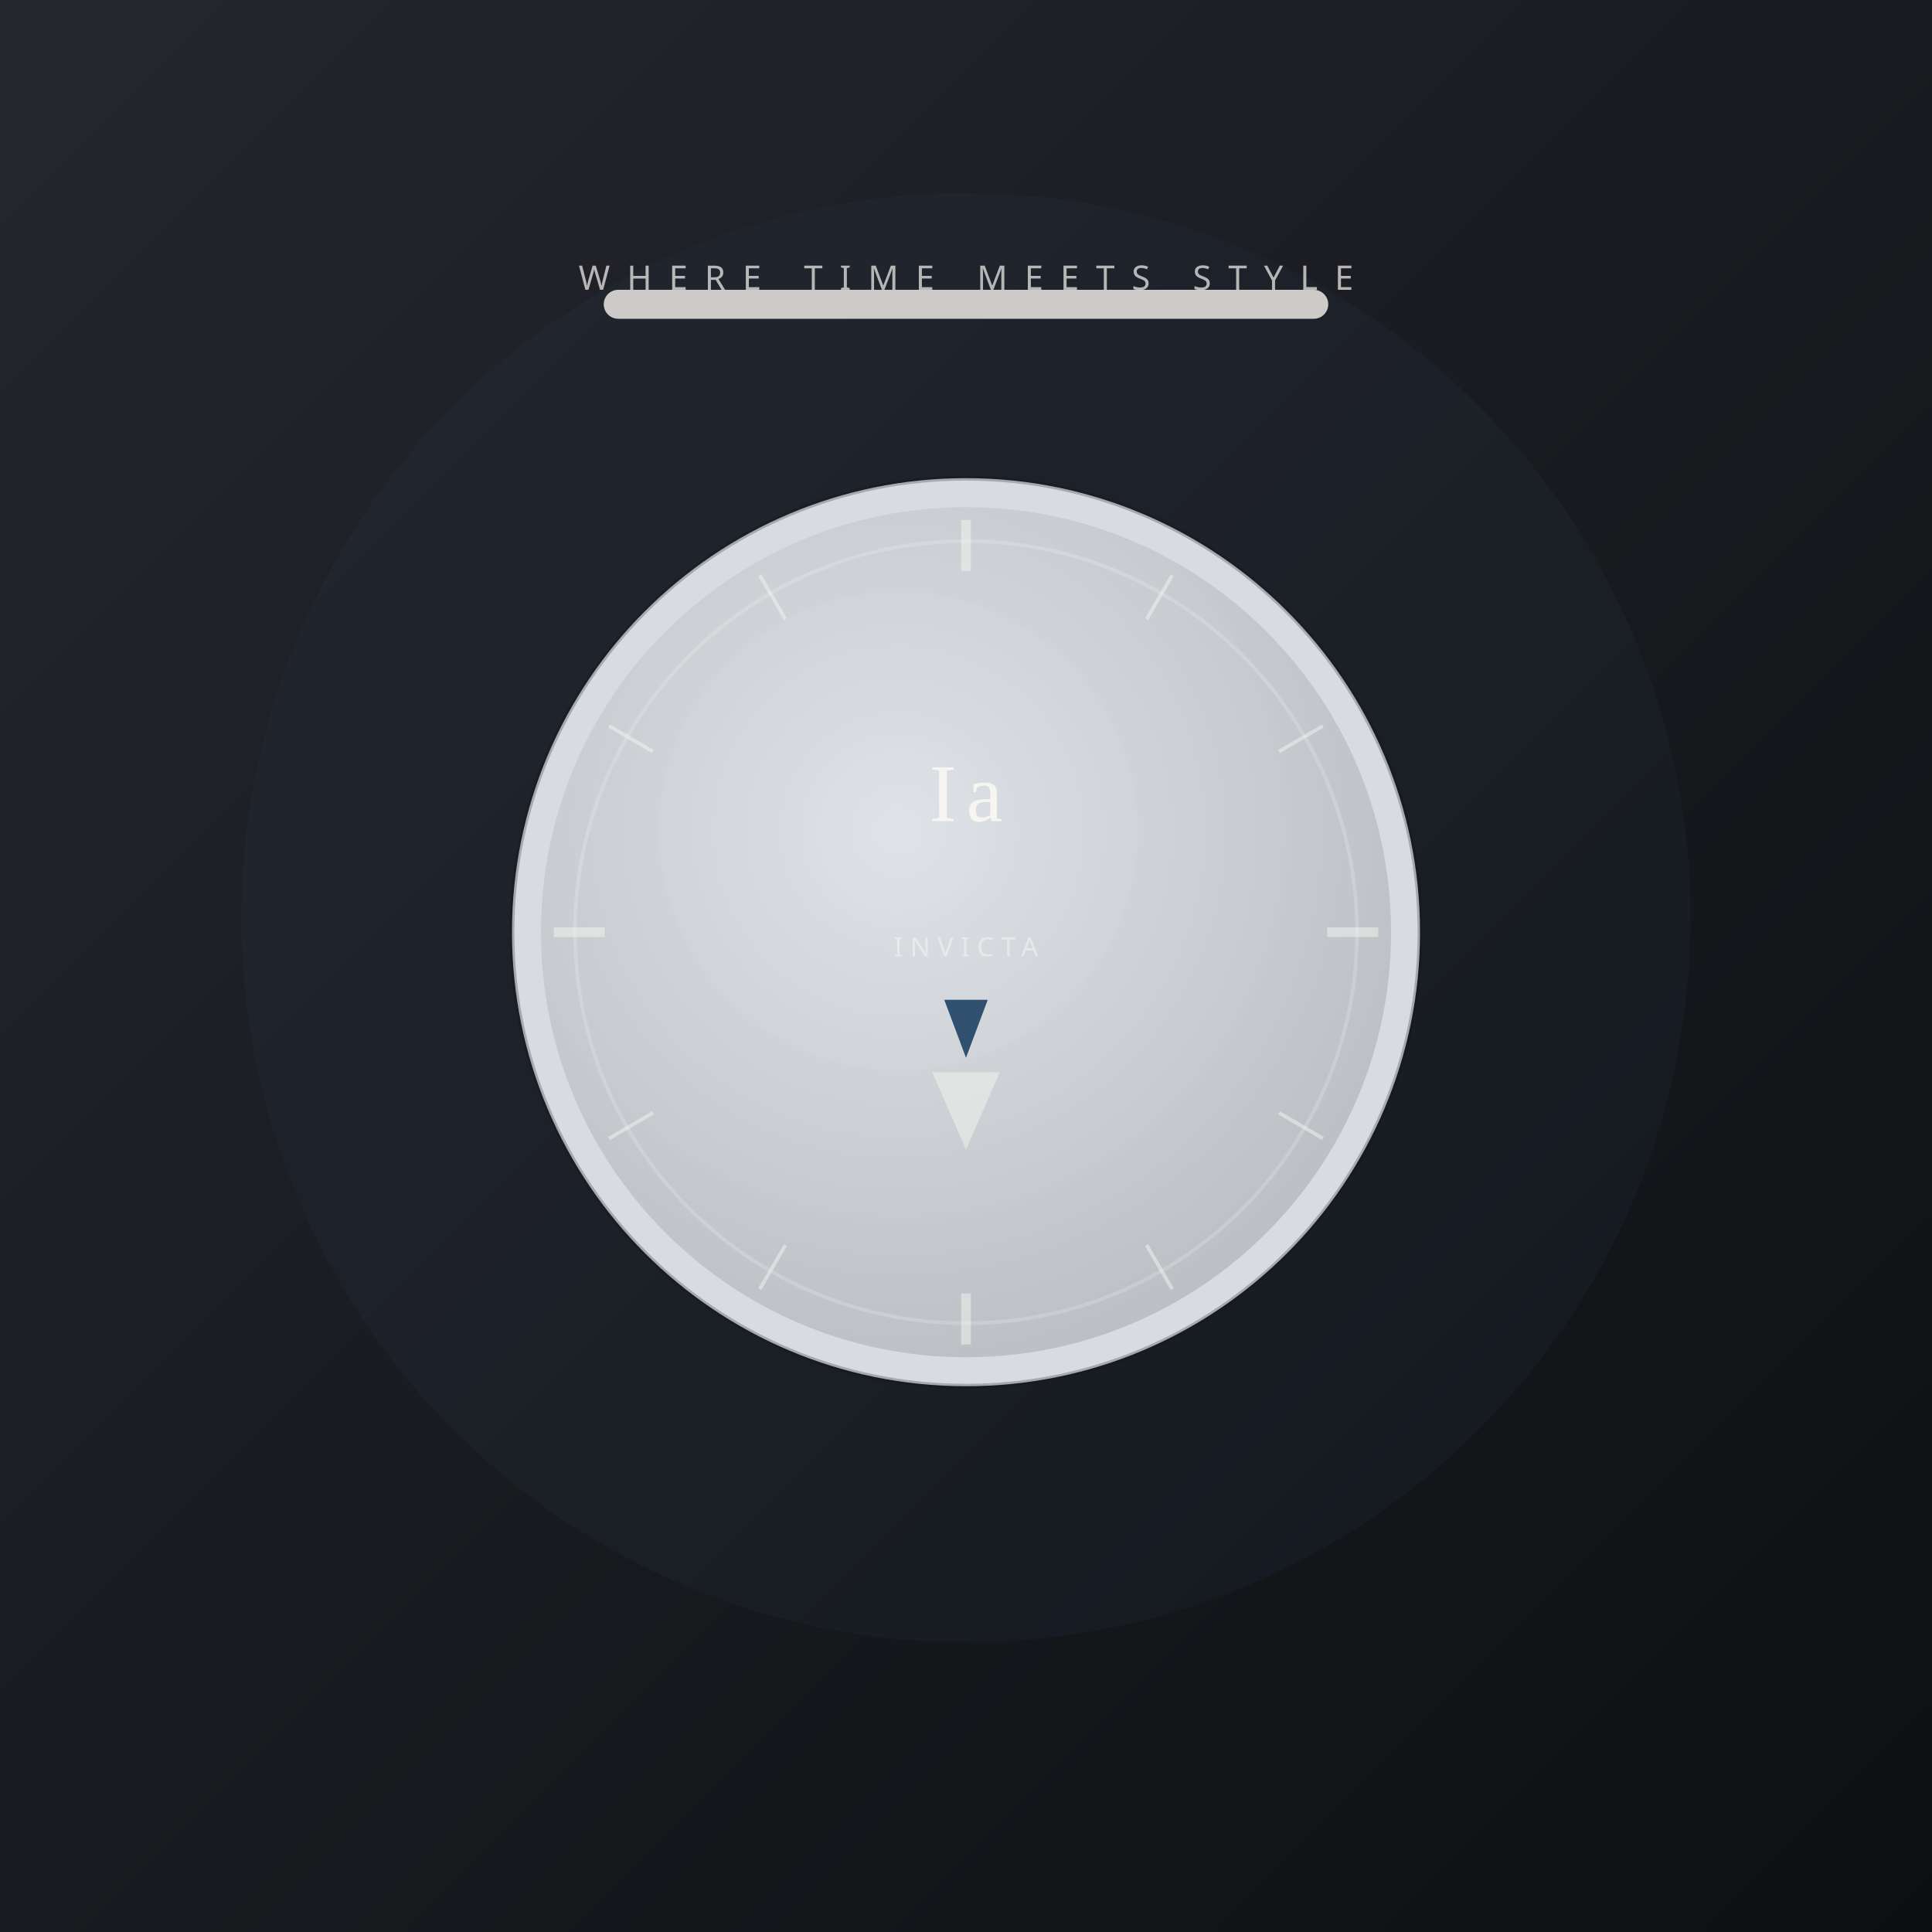
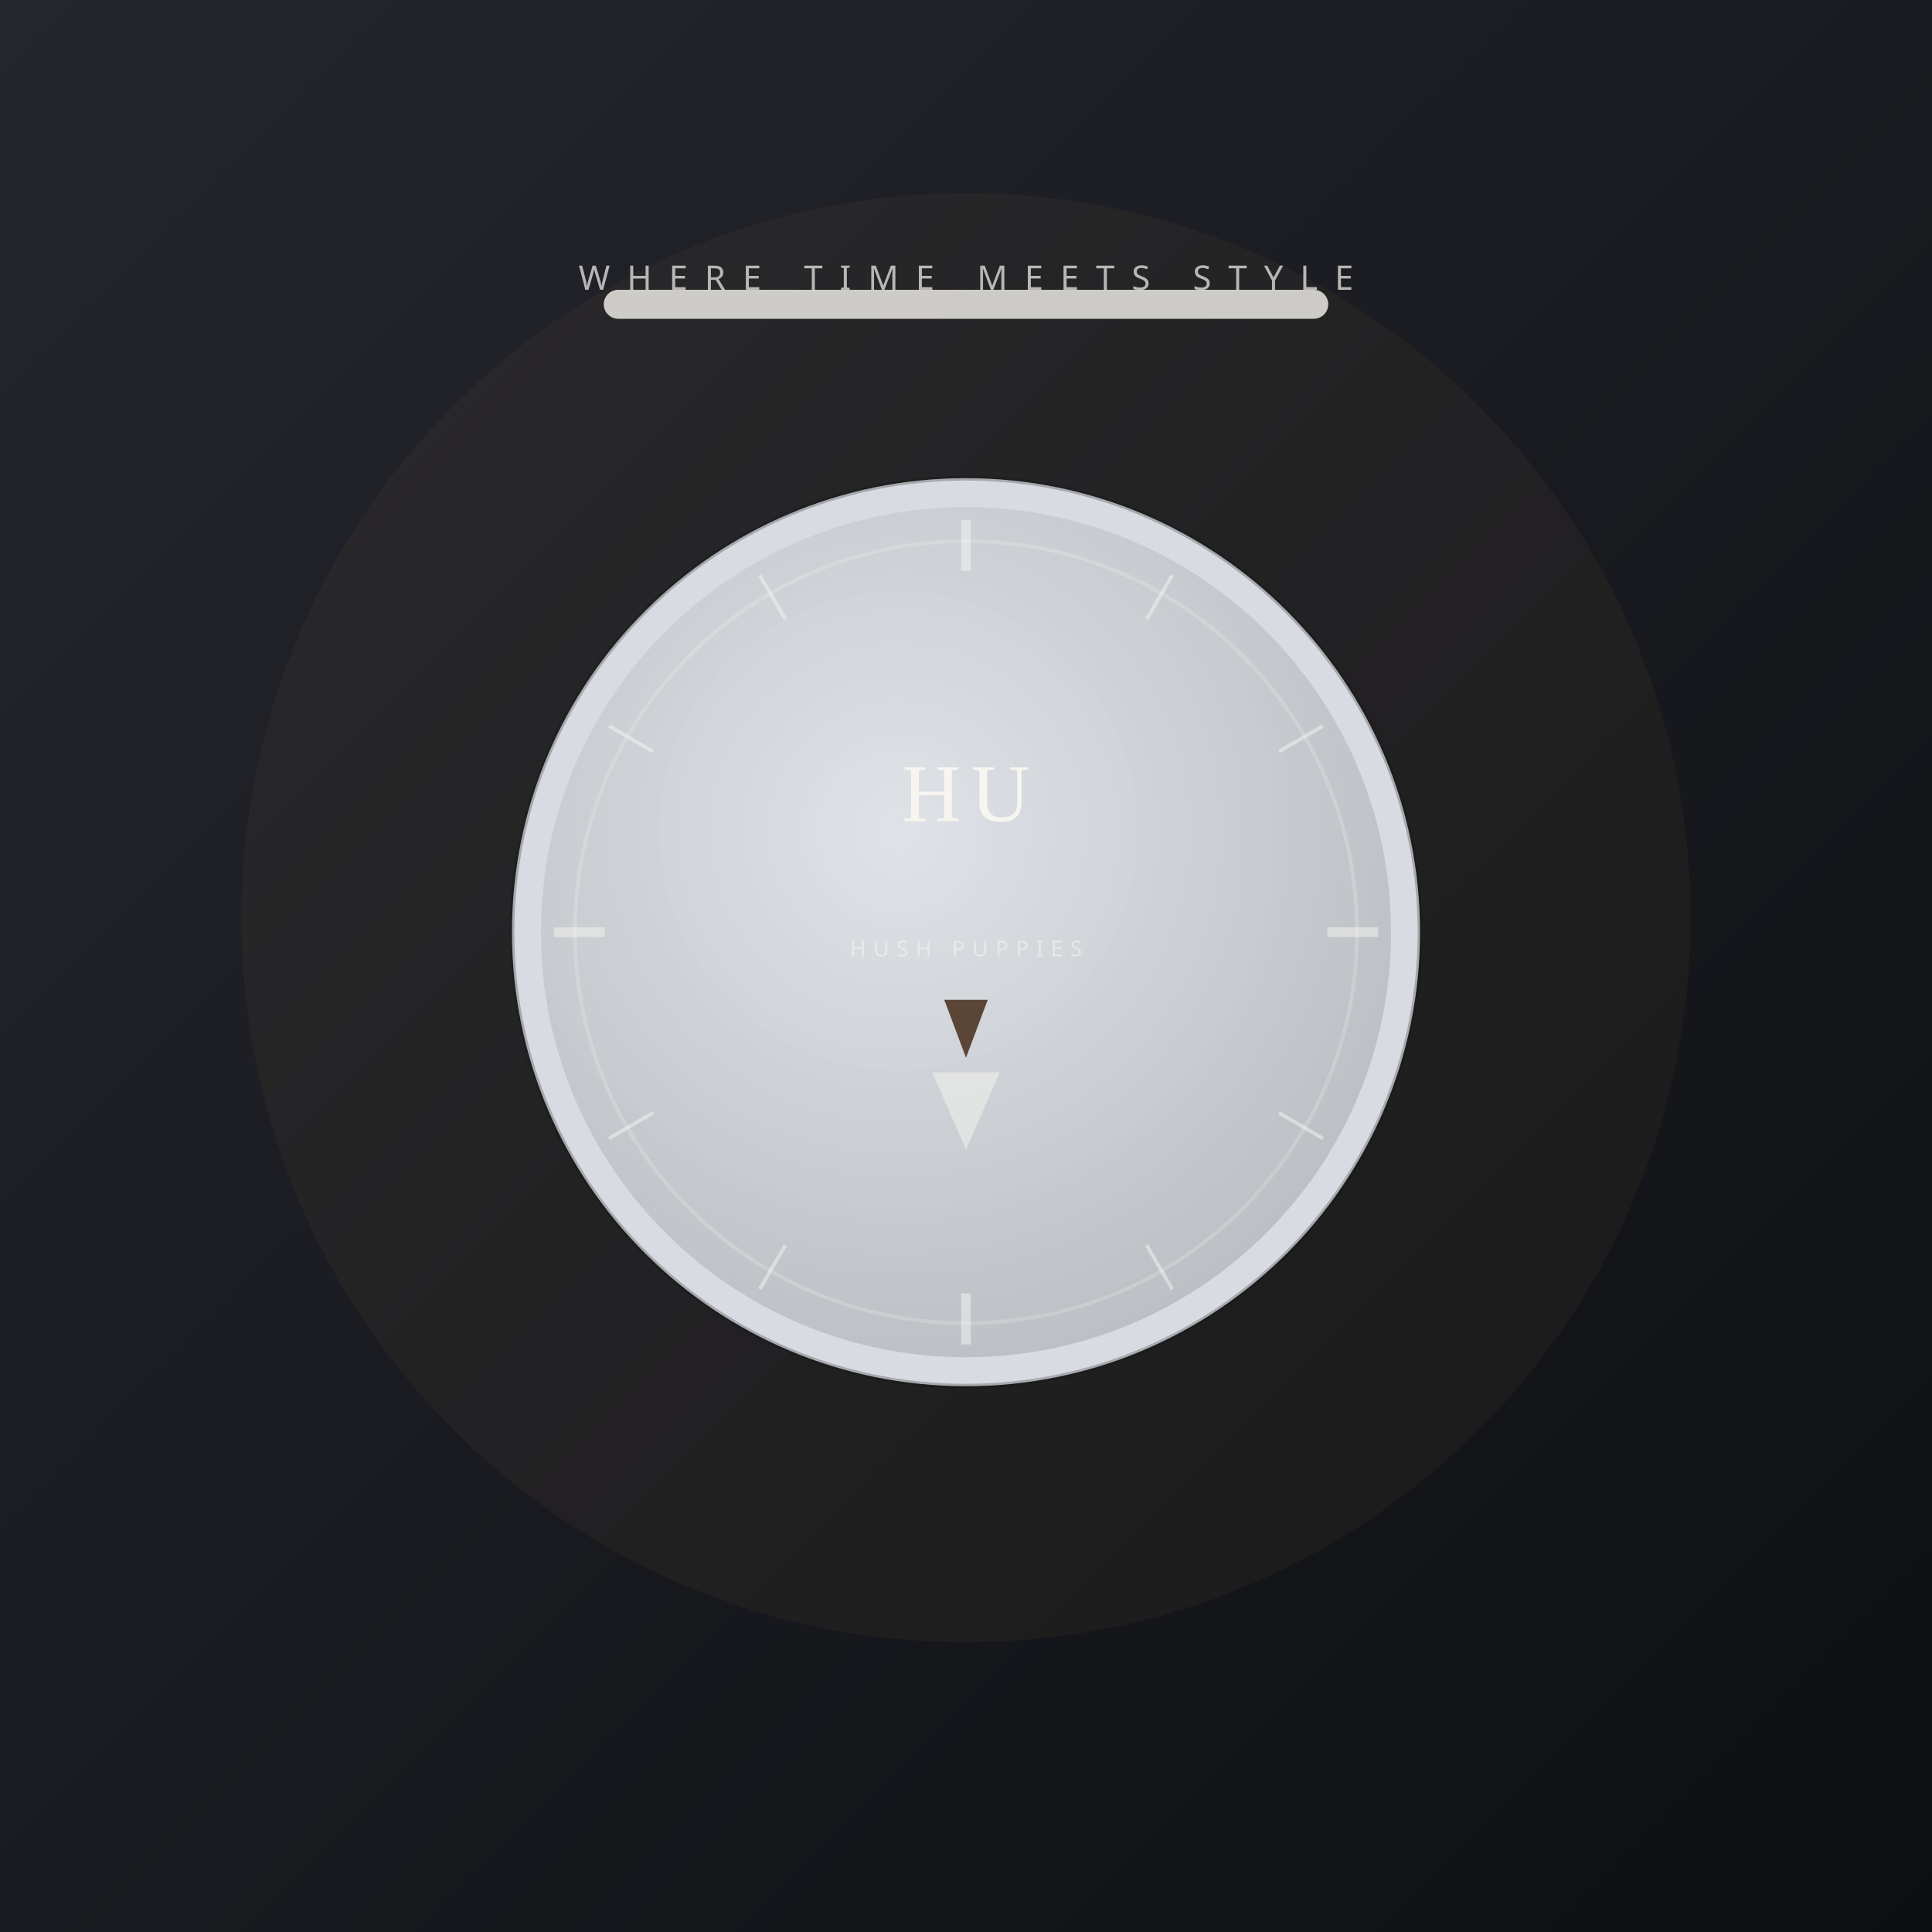
- <svg xmlns="http://www.w3.org/2000/svg" width="800" height="800" viewBox="0 0 800 800" role="img" aria-label="Invicta">
+ <svg xmlns="http://www.w3.org/2000/svg" width="800" height="800" viewBox="0 0 800 800" role="img" aria-label="Hush Puppies">
  <defs>
    <radialGradient id="dialgrad" cx="0.42" cy="0.38" r="0.9">
      <stop offset="0" stop-color="#ffffff" stop-opacity="0.18" />
      <stop offset="1" stop-color="#000000" stop-opacity="0.2" />
    </radialGradient>
    <linearGradient id="brandbg" x1="0" y1="0" x2="1" y2="1">
      <stop offset="0" stop-color="#25272E" />
      <stop offset="1" stop-color="#0E0F12" />
    </linearGradient>
    <linearGradient id="bgmetal" x1="0" y1="0" x2="1" y2="0">
      <stop offset="0" stop-color="#C9CED6" />
      <stop offset="0.5" stop-color="#888F9B" />
      <stop offset="1" stop-color="#D8DCE2" />
    </linearGradient>
  </defs>
  <rect width="800" height="800" fill="url(#brandbg)" />
-   <circle cx="400" cy="380" r="300" fill="rgba(48,80,112,0.09)" />
+   <circle cx="400" cy="380" r="300" fill="#5B4636" opacity="0.14" />
  <circle cx="400" cy="380" r="r" fill="none" stroke="none" />
  <text x="400" y="120" text-anchor="middle" font-family="Verdana, sans-serif" font-size="14" letter-spacing="7" fill="rgba(247,245,240,0.7)">WHERE TIME MEETS STYLE</text>
  <g>
    <rect x="250" y="120" width="300" height="12" rx="6" fill="rgba(247,245,240,0.8)" />
    <circle cx="400" cy="386" r="188" fill="#D8DCE2" stroke="rgba(17,17,17,0.25)" stroke-width="2" />
    <circle cx="400" cy="386" r="176" fill="url(#dialgrad)" />
    <circle cx="400" cy="386" r="161.92" fill="none" stroke="rgba(247,245,240,0.22)" stroke-width="1.5" />
    <line x1="400.0" y1="236.4" x2="400.0" y2="215.3" stroke="rgba(247,245,240,0.5)" stroke-width="4" />
    <line x1="474.8" y1="256.4" x2="485.4" y2="238.2" stroke="rgba(247,245,240,0.5)" stroke-width="1.5" />
    <line x1="529.6" y1="311.2" x2="547.8" y2="300.6" stroke="rgba(247,245,240,0.5)" stroke-width="1.5" />
    <line x1="549.6" y1="386.0" x2="570.7" y2="386.0" stroke="rgba(247,245,240,0.5)" stroke-width="4" />
    <line x1="529.6" y1="460.8" x2="547.8" y2="471.4" stroke="rgba(247,245,240,0.5)" stroke-width="1.5" />
    <line x1="474.8" y1="515.6" x2="485.4" y2="533.8" stroke="rgba(247,245,240,0.5)" stroke-width="1.5" />
    <line x1="400.0" y1="535.6" x2="400.0" y2="556.7" stroke="rgba(247,245,240,0.5)" stroke-width="4" />
    <line x1="325.2" y1="515.6" x2="314.6" y2="533.8" stroke="rgba(247,245,240,0.5)" stroke-width="1.5" />
    <line x1="270.4" y1="460.8" x2="252.2" y2="471.4" stroke="rgba(247,245,240,0.5)" stroke-width="1.5" />
    <line x1="250.4" y1="386.0" x2="229.3" y2="386.0" stroke="rgba(247,245,240,0.5)" stroke-width="4" />
    <line x1="270.4" y1="311.2" x2="252.2" y2="300.6" stroke="rgba(247,245,240,0.5)" stroke-width="1.5" />
    <line x1="325.2" y1="256.4" x2="314.6" y2="238.2" stroke="rgba(247,245,240,0.5)" stroke-width="1.5" />
-     <text x="400" y="340" text-anchor="middle" font-family="Georgia, 'Times New Roman', serif" font-size="34" letter-spacing="4" fill="#F7F5F0">Ia</text>
-     <text x="400" y="396" text-anchor="middle" font-family="Verdana, sans-serif" font-size="11" letter-spacing="3" fill="rgba(247,245,240,0.55)">INVICTA</text>
-     <polygon points="391,414 400,438 409,414" fill="#305070" />
+     <text x="400" y="340" text-anchor="middle" font-family="Georgia, 'Times New Roman', serif" font-size="34" letter-spacing="4" fill="#F7F5F0">HU</text>
+     <text x="400" y="396" text-anchor="middle" font-family="Verdana, sans-serif" font-size="9" letter-spacing="3" fill="rgba(247,245,240,0.55)">HUSH PUPPIES</text>
+     <polygon points="391,414 400,438 409,414" fill="#5B4636" />
    <polygon points="386,444 400,476 414,444" fill="rgba(247,245,240,0.5)" />
  </g>
</svg>
